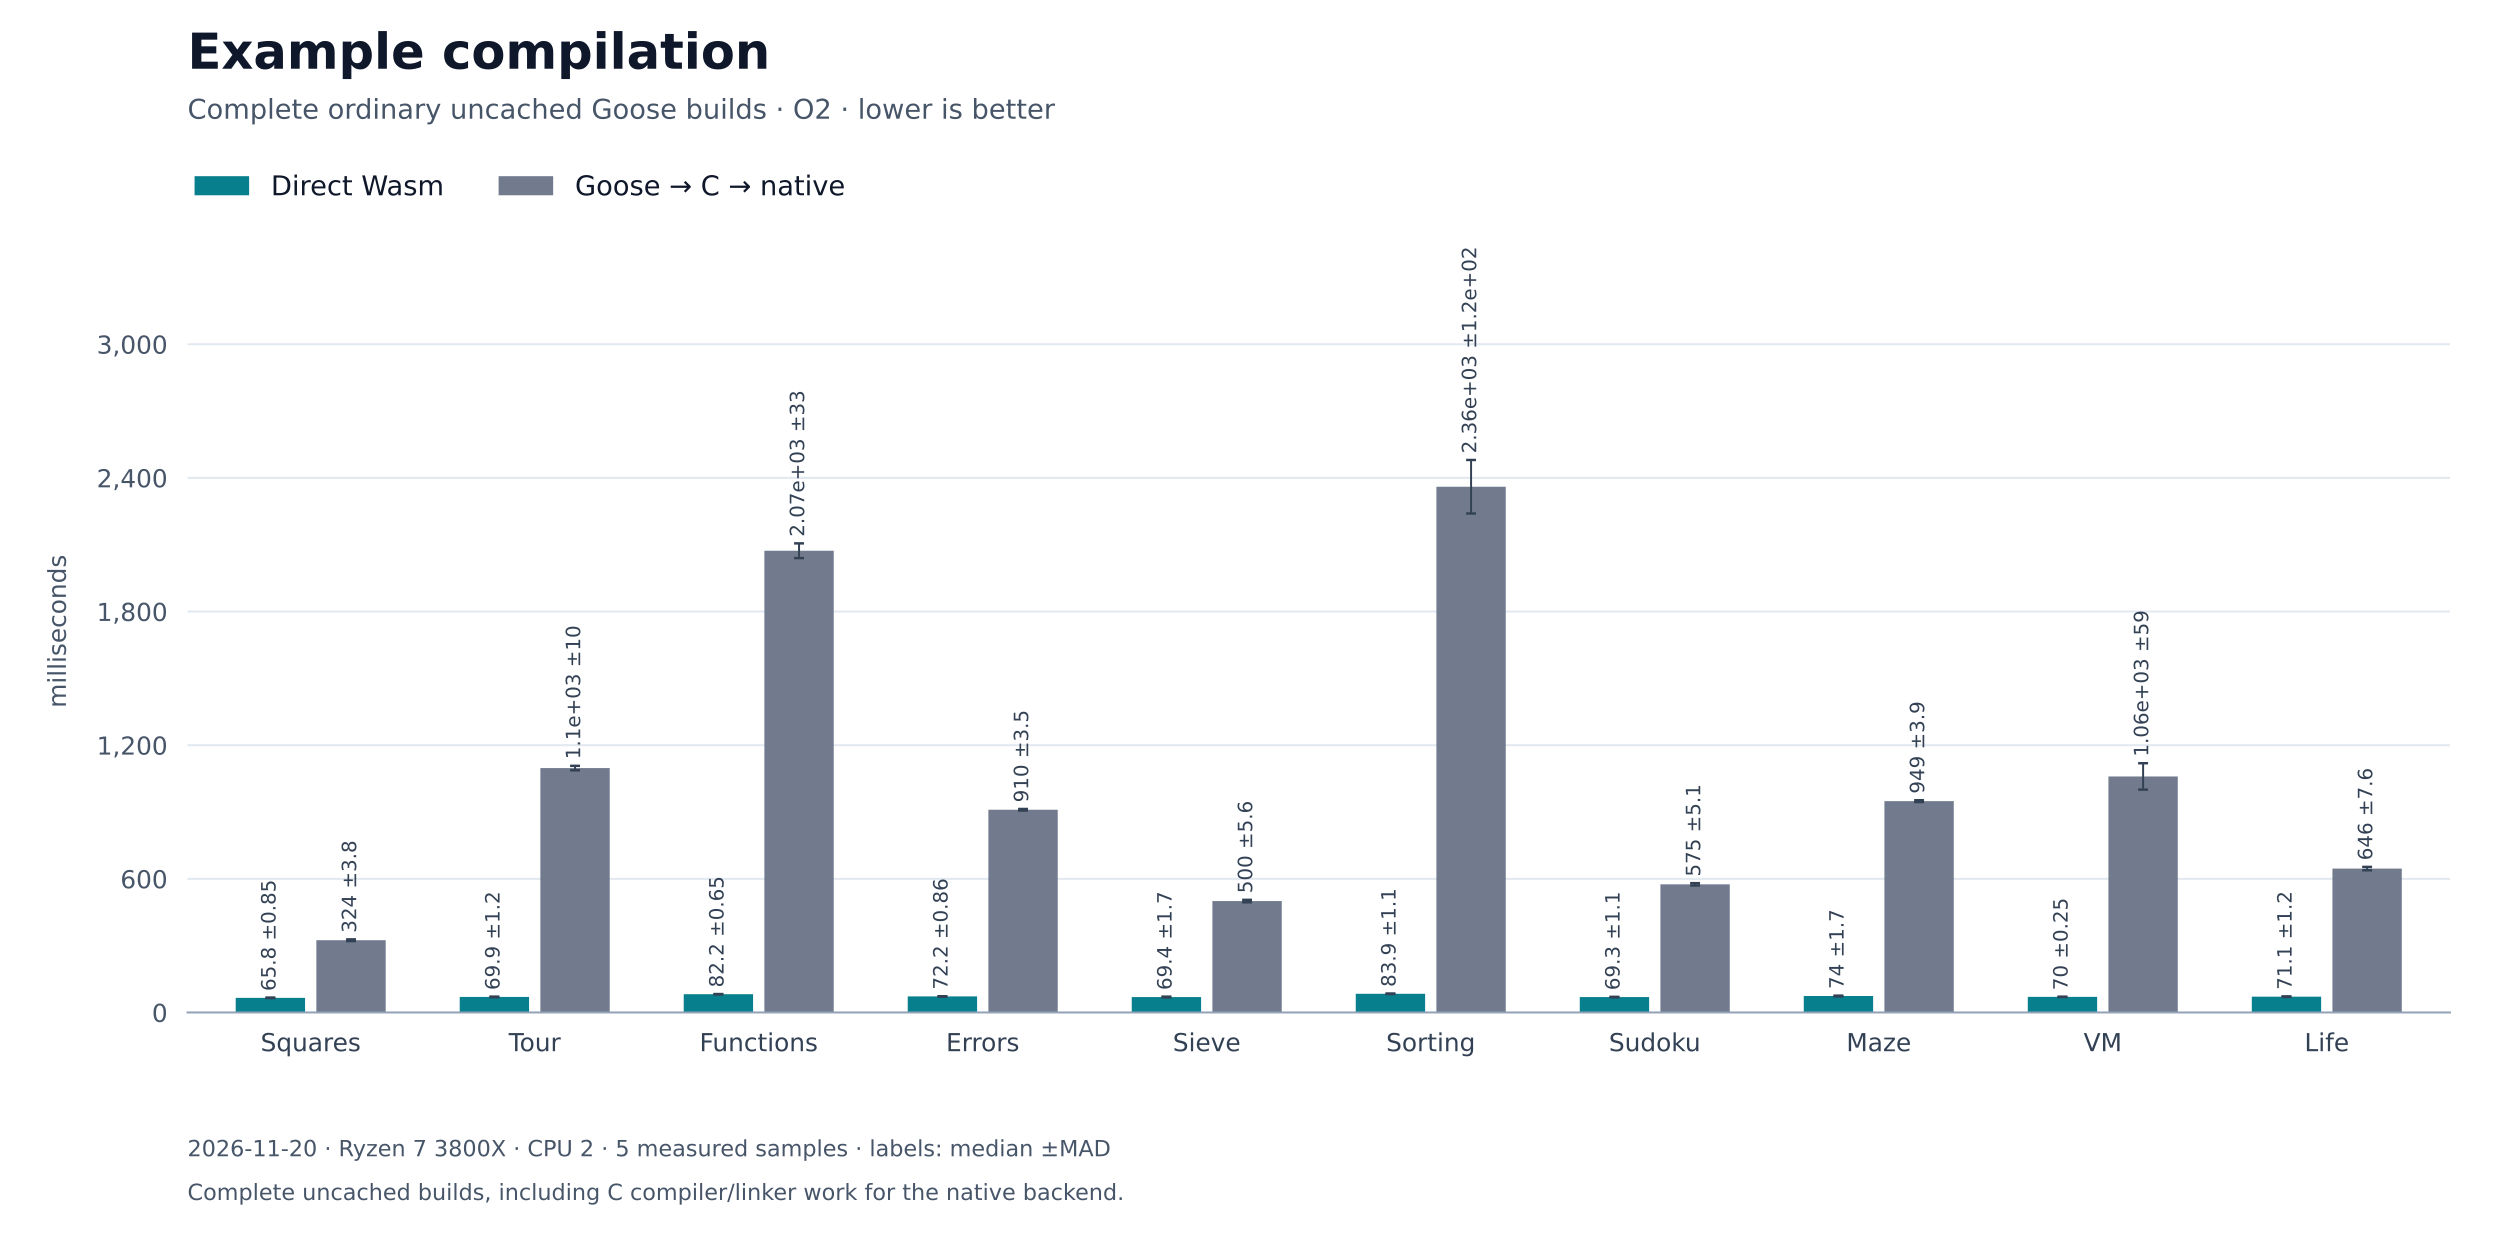
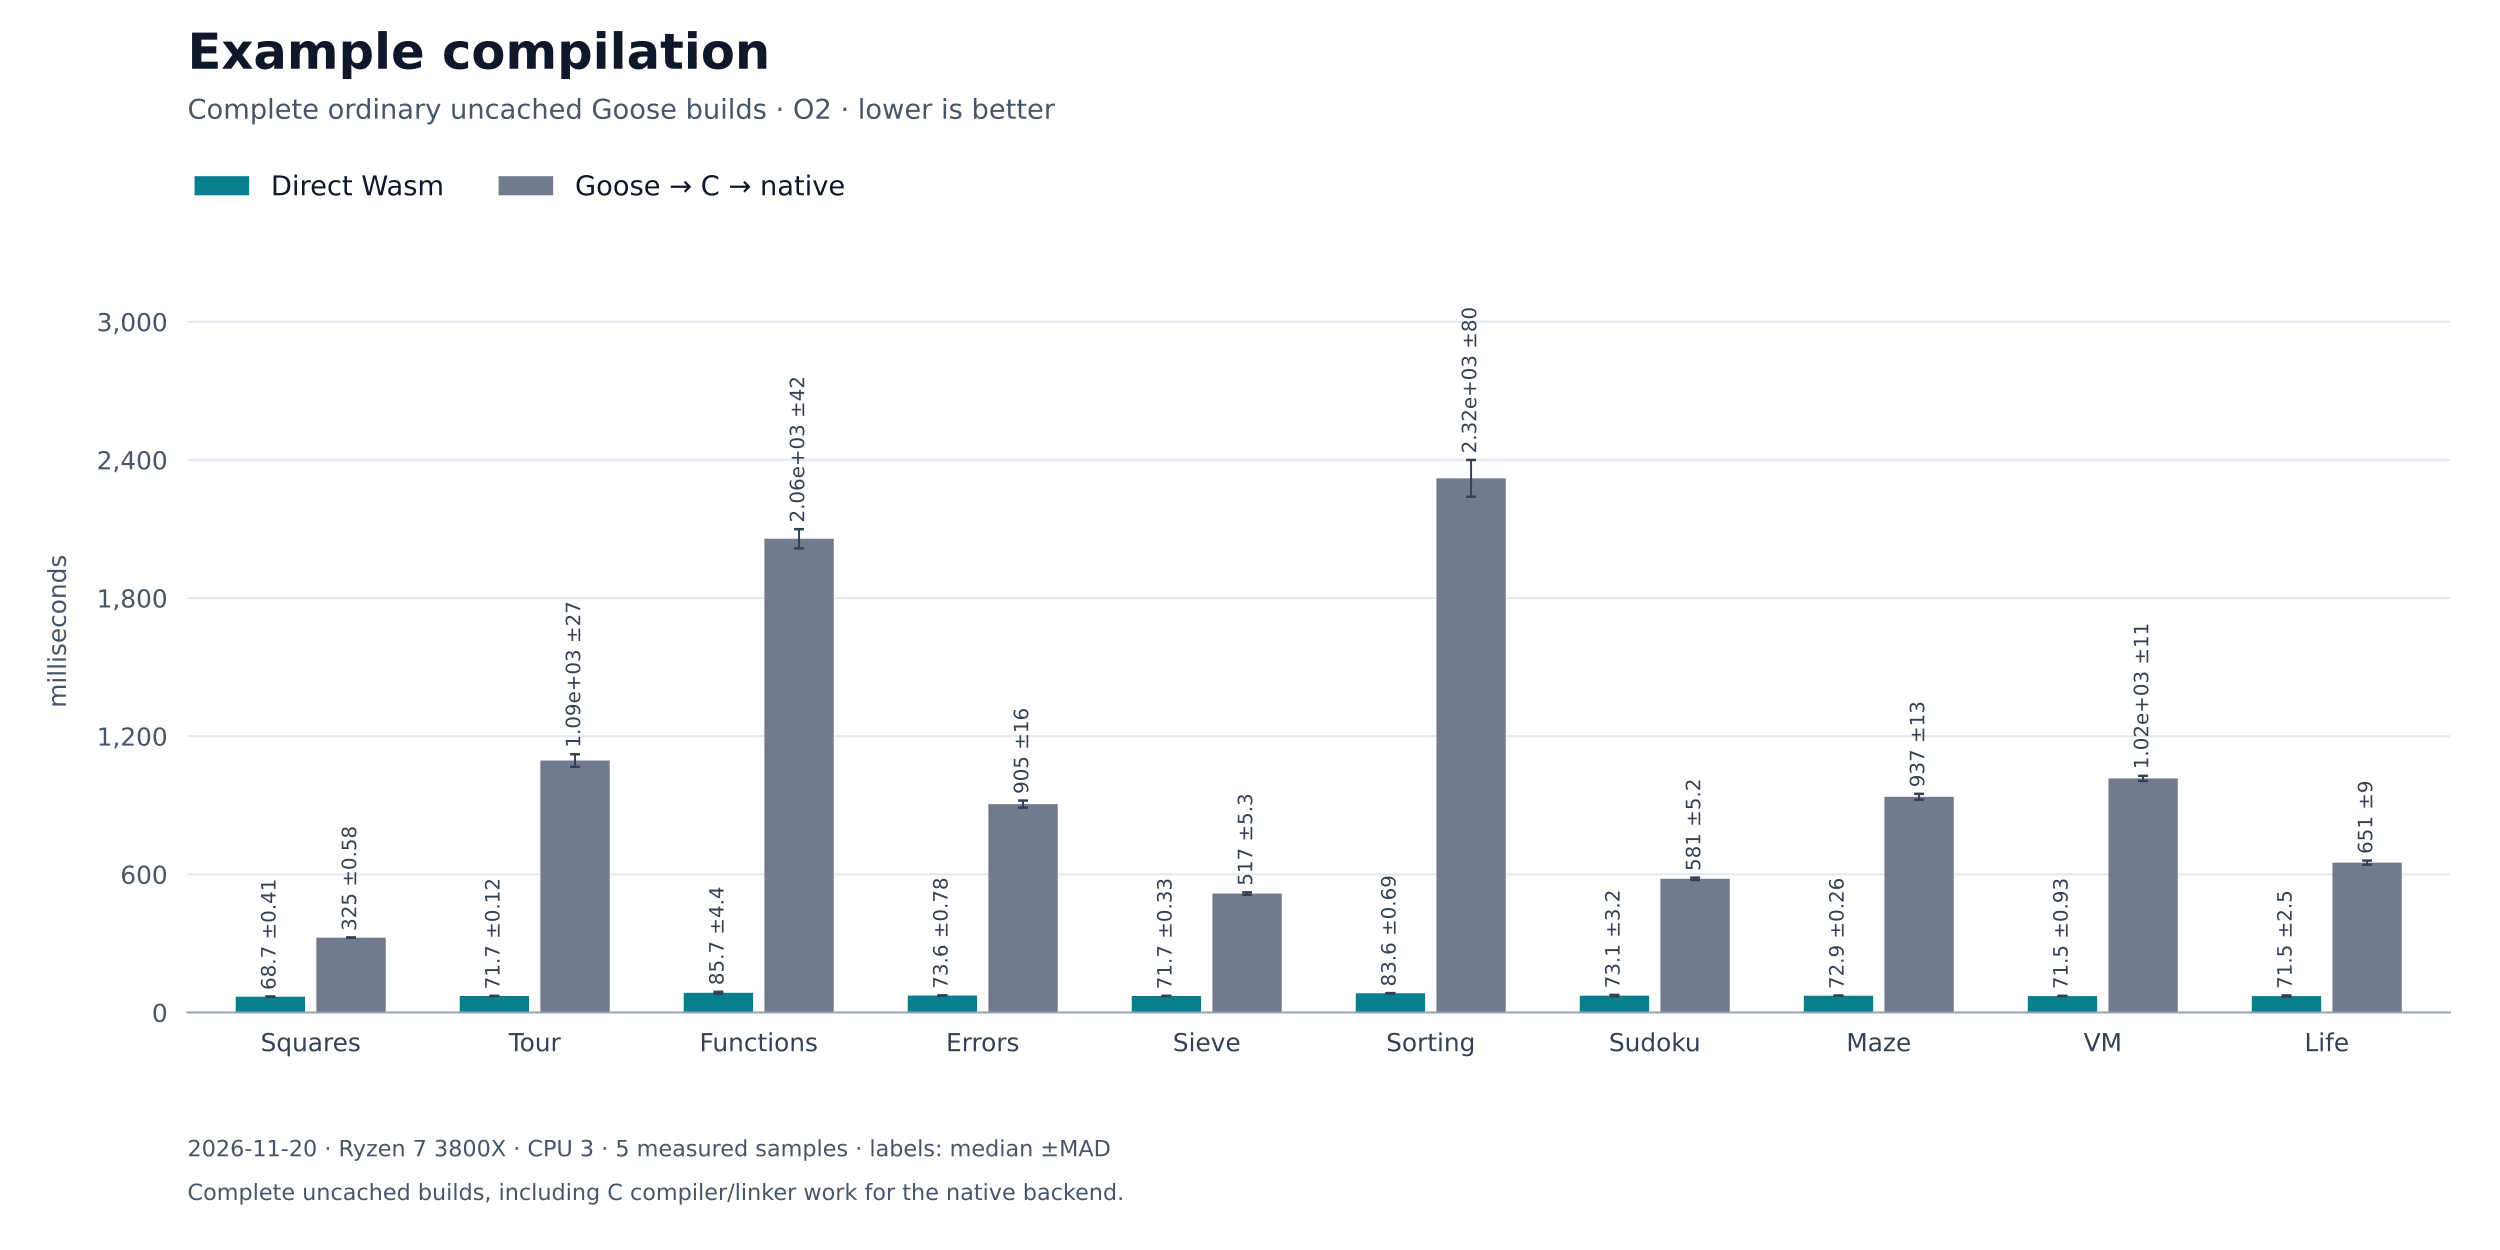
<svg xmlns="http://www.w3.org/2000/svg" xmlns:xlink="http://www.w3.org/1999/xlink" width="1008pt" height="504pt" viewBox="0 0 1008 504" version="1.1">
  <defs>
    <style type="text/css">*{stroke-linejoin: round; stroke-linecap: butt}</style>
  </defs>
  <g id="figure_1">
    <g id="patch_1">
      <path d="M 0 504 L 1008 504 L 1008 0 L 0 0 z " style="fill: #ffffff" />
    </g>
    <g id="axes_1">
      <g id="patch_2">
        <path d="M 75.6 408.24 L 987.84 408.24 L 987.84 100.8 L 75.6 100.8 z " style="fill: #ffffff" />
      </g>
      <g id="matplotlib.axis_1">
        <g id="xtick_1">
          <g id="line2d_1" />
          <g id="text_1">
            <text style="font-size: 10px; font-family: 'DejaVu Sans'; text-anchor: middle; fill: #334155" x="125.276" y="423.838" transform="rotate(-0 125.2764 423.8377)">Squares</text>
          </g>
        </g>
        <g id="xtick_2">
          <g id="line2d_2" />
          <g id="text_2">
            <text style="font-size: 10px; font-family: 'DejaVu Sans'; text-anchor: middle; fill: #334155" x="215.597" y="423.838" transform="rotate(-0 215.5972 423.8377)">Tour</text>
          </g>
        </g>
        <g id="xtick_3">
          <g id="line2d_3" />
          <g id="text_3">
            <text style="font-size: 10px; font-family: 'DejaVu Sans'; text-anchor: middle; fill: #334155" x="305.918" y="423.838" transform="rotate(-0 305.918 423.8384)">Functions</text>
          </g>
        </g>
        <g id="xtick_4">
          <g id="line2d_4" />
          <g id="text_4">
            <text style="font-size: 10px; font-family: 'DejaVu Sans'; text-anchor: middle; fill: #334155" x="396.239" y="423.838" transform="rotate(-0 396.2388 423.8377)">Errors</text>
          </g>
        </g>
        <g id="xtick_5">
          <g id="line2d_5" />
          <g id="text_5">
            <text style="font-size: 10px; font-family: 'DejaVu Sans'; text-anchor: middle; fill: #334155" x="486.56" y="423.838" transform="rotate(-0 486.5596 423.8384)">Sieve</text>
          </g>
        </g>
        <g id="xtick_6">
          <g id="line2d_6" />
          <g id="text_6">
            <text style="font-size: 10px; font-family: 'DejaVu Sans'; text-anchor: middle; fill: #334155" x="576.88" y="423.838" transform="rotate(-0 576.8804 423.8384)">Sorting</text>
          </g>
        </g>
        <g id="xtick_7">
          <g id="line2d_7" />
          <g id="text_7">
            <text style="font-size: 10px; font-family: 'DejaVu Sans'; text-anchor: middle; fill: #334155" x="667.201" y="423.838" transform="rotate(-0 667.2012 423.8384)">Sudoku</text>
          </g>
        </g>
        <g id="xtick_8">
          <g id="line2d_8" />
          <g id="text_8">
            <text style="font-size: 10px; font-family: 'DejaVu Sans'; text-anchor: middle; fill: #334155" x="757.522" y="423.838" transform="rotate(-0 757.522 423.8377)">Maze</text>
          </g>
        </g>
        <g id="xtick_9">
          <g id="line2d_9" />
          <g id="text_9">
            <text style="font-size: 10px; font-family: 'DejaVu Sans'; text-anchor: middle; fill: #334155" x="847.843" y="423.838" transform="rotate(-0 847.8428 423.8377)">VM</text>
          </g>
        </g>
        <g id="xtick_10">
          <g id="line2d_10" />
          <g id="text_10">
            <text style="font-size: 10px; font-family: 'DejaVu Sans'; text-anchor: middle; fill: #334155" x="938.164" y="423.838" transform="rotate(-0 938.1636 423.8384)">Life</text>
          </g>
        </g>
      </g>
      <g id="matplotlib.axis_2">
        <g id="ytick_1">
          <g id="line2d_11">
            <path d="M 75.6 408.24 L 987.84 408.24 " clip-path="url(#p27fe2b42cb)" style="fill: none; stroke: #e2e8f0; stroke-width: 0.8; stroke-linecap: square" />
          </g>
          <g id="line2d_12" />
          <g id="text_11">
            <text style="font-size: 10px; font-family: 'DejaVu Sans'; text-anchor: end; fill: #475569" x="67.6" y="412.039" transform="rotate(-0 67.6 412.0388)">0</text>
          </g>
        </g>
        <g id="ytick_2">
          <g id="line2d_13">
-             <path d="M 75.6 354.351 L 987.84 354.351 " clip-path="url(#p27fe2b42cb)" style="fill: none; stroke: #e2e8f0; stroke-width: 0.8; stroke-linecap: square" />
+             <path d="M 75.6 352.54 L 987.84 352.54 " clip-path="url(#p27fe2b42cb)" style="fill: none; stroke: #e2e8f0; stroke-width: 0.8; stroke-linecap: square" />
          </g>
          <g id="line2d_14" />
          <g id="text_12">
-             <text style="font-size: 10px; font-family: 'DejaVu Sans'; text-anchor: end; fill: #475569" x="67.6" y="358.15" transform="rotate(-0 67.6 358.1498)">600</text>
+             <text style="font-size: 10px; font-family: 'DejaVu Sans'; text-anchor: end; fill: #475569" x="67.6" y="356.339" transform="rotate(-0 67.6 356.339)">600</text>
          </g>
        </g>
        <g id="ytick_3">
          <g id="line2d_15">
-             <path d="M 75.6 300.462 L 987.84 300.462 " clip-path="url(#p27fe2b42cb)" style="fill: none; stroke: #e2e8f0; stroke-width: 0.8; stroke-linecap: square" />
+             <path d="M 75.6 296.84 L 987.84 296.84 " clip-path="url(#p27fe2b42cb)" style="fill: none; stroke: #e2e8f0; stroke-width: 0.8; stroke-linecap: square" />
          </g>
          <g id="line2d_16" />
          <g id="text_13">
-             <text style="font-size: 10px; font-family: 'DejaVu Sans'; text-anchor: end; fill: #475569" x="67.6" y="304.261" transform="rotate(-0 67.6 304.2607)">1,200</text>
+             <text style="font-size: 10px; font-family: 'DejaVu Sans'; text-anchor: end; fill: #475569" x="67.6" y="300.639" transform="rotate(-0 67.6 300.6391)">1,200</text>
          </g>
        </g>
        <g id="ytick_4">
          <g id="line2d_17">
-             <path d="M 75.6 246.573 L 987.84 246.573 " clip-path="url(#p27fe2b42cb)" style="fill: none; stroke: #e2e8f0; stroke-width: 0.8; stroke-linecap: square" />
+             <path d="M 75.6 241.14 L 987.84 241.14 " clip-path="url(#p27fe2b42cb)" style="fill: none; stroke: #e2e8f0; stroke-width: 0.8; stroke-linecap: square" />
          </g>
          <g id="line2d_18" />
          <g id="text_14">
-             <text style="font-size: 10px; font-family: 'DejaVu Sans'; text-anchor: end; fill: #475569" x="67.6" y="250.372" transform="rotate(-0 67.6 250.3716)">1,800</text>
+             <text style="font-size: 10px; font-family: 'DejaVu Sans'; text-anchor: end; fill: #475569" x="67.6" y="244.939" transform="rotate(-0 67.6 244.9392)">1,800</text>
          </g>
        </g>
        <g id="ytick_5">
          <g id="line2d_19">
-             <path d="M 75.6 192.684 L 987.84 192.684 " clip-path="url(#p27fe2b42cb)" style="fill: none; stroke: #e2e8f0; stroke-width: 0.8; stroke-linecap: square" />
+             <path d="M 75.6 185.441 L 987.84 185.441 " clip-path="url(#p27fe2b42cb)" style="fill: none; stroke: #e2e8f0; stroke-width: 0.8; stroke-linecap: square" />
          </g>
          <g id="line2d_20" />
          <g id="text_15">
-             <text style="font-size: 10px; font-family: 'DejaVu Sans'; text-anchor: end; fill: #475569" x="67.6" y="196.483" transform="rotate(-0 67.6 196.4826)">2,400</text>
+             <text style="font-size: 10px; font-family: 'DejaVu Sans'; text-anchor: end; fill: #475569" x="67.6" y="189.239" transform="rotate(-0 67.6 189.2393)">2,400</text>
          </g>
        </g>
        <g id="ytick_6">
          <g id="line2d_21">
-             <path d="M 75.6 138.795 L 987.84 138.795 " clip-path="url(#p27fe2b42cb)" style="fill: none; stroke: #e2e8f0; stroke-width: 0.8; stroke-linecap: square" />
+             <path d="M 75.6 129.741 L 987.84 129.741 " clip-path="url(#p27fe2b42cb)" style="fill: none; stroke: #e2e8f0; stroke-width: 0.8; stroke-linecap: square" />
          </g>
          <g id="line2d_22" />
          <g id="text_16">
-             <text style="font-size: 10px; font-family: 'DejaVu Sans'; text-anchor: end; fill: #475569" x="67.6" y="142.594" transform="rotate(-0 67.6 142.5935)">3,000</text>
+             <text style="font-size: 10px; font-family: 'DejaVu Sans'; text-anchor: end; fill: #475569" x="67.6" y="133.539" transform="rotate(-0 67.6 133.5395)">3,000</text>
          </g>
        </g>
        <g id="text_17">
          <text style="font-size: 10px; font-family: 'DejaVu Sans'; text-anchor: middle; fill: #475569" x="26.57" y="254.52" transform="rotate(-90 26.56953 254.52)">milliseconds</text>
        </g>
      </g>
      <g id="patch_3">
-         <path d="M 95.037 408.24 L 123 408.24 L 123 402.329 L 95.037 402.329 z " clip-path="url(#p27fe2b42cb)" style="fill: #087f8c" />
+         <path d="M 95.037 408.24 L 123 408.24 L 123 401.86 L 95.037 401.86 z " clip-path="url(#p27fe2b42cb)" style="fill: #087f8c" />
      </g>
      <g id="patch_4">
-         <path d="M 185.358 408.24 L 213.321 408.24 L 213.321 401.961 L 185.358 401.961 z " clip-path="url(#p27fe2b42cb)" style="fill: #087f8c" />
+         <path d="M 185.358 408.24 L 213.321 408.24 L 213.321 401.582 L 185.358 401.582 z " clip-path="url(#p27fe2b42cb)" style="fill: #087f8c" />
      </g>
      <g id="patch_5">
-         <path d="M 275.679 408.24 L 303.642 408.24 L 303.642 400.853 L 275.679 400.853 z " clip-path="url(#p27fe2b42cb)" style="fill: #087f8c" />
+         <path d="M 275.679 408.24 L 303.642 408.24 L 303.642 400.285 L 275.679 400.285 z " clip-path="url(#p27fe2b42cb)" style="fill: #087f8c" />
      </g>
      <g id="patch_6">
-         <path d="M 365.999 408.24 L 393.963 408.24 L 393.963 401.752 L 365.999 401.752 z " clip-path="url(#p27fe2b42cb)" style="fill: #087f8c" />
+         <path d="M 365.999 408.24 L 393.963 408.24 L 393.963 401.406 L 365.999 401.406 z " clip-path="url(#p27fe2b42cb)" style="fill: #087f8c" />
      </g>
      <g id="patch_7">
-         <path d="M 456.32 408.24 L 484.284 408.24 L 484.284 402.005 L 456.32 402.005 z " clip-path="url(#p27fe2b42cb)" style="fill: #087f8c" />
+         <path d="M 456.32 408.24 L 484.284 408.24 L 484.284 401.581 L 456.32 401.581 z " clip-path="url(#p27fe2b42cb)" style="fill: #087f8c" />
      </g>
      <g id="patch_8">
-         <path d="M 546.641 408.24 L 574.604 408.24 L 574.604 400.702 L 546.641 400.702 z " clip-path="url(#p27fe2b42cb)" style="fill: #087f8c" />
+         <path d="M 546.641 408.24 L 574.604 408.24 L 574.604 400.482 L 546.641 400.482 z " clip-path="url(#p27fe2b42cb)" style="fill: #087f8c" />
      </g>
      <g id="patch_9">
-         <path d="M 636.962 408.24 L 664.925 408.24 L 664.925 402.014 L 636.962 402.014 z " clip-path="url(#p27fe2b42cb)" style="fill: #087f8c" />
+         <path d="M 636.962 408.24 L 664.925 408.24 L 664.925 401.456 L 636.962 401.456 z " clip-path="url(#p27fe2b42cb)" style="fill: #087f8c" />
      </g>
      <g id="patch_10">
-         <path d="M 727.283 408.24 L 755.246 408.24 L 755.246 401.596 L 727.283 401.596 z " clip-path="url(#p27fe2b42cb)" style="fill: #087f8c" />
+         <path d="M 727.283 408.24 L 755.246 408.24 L 755.246 401.472 L 727.283 401.472 z " clip-path="url(#p27fe2b42cb)" style="fill: #087f8c" />
      </g>
      <g id="patch_11">
-         <path d="M 817.603 408.24 L 845.567 408.24 L 845.567 401.95 L 817.603 401.95 z " clip-path="url(#p27fe2b42cb)" style="fill: #087f8c" />
+         <path d="M 817.603 408.24 L 845.567 408.24 L 845.567 401.602 L 817.603 401.602 z " clip-path="url(#p27fe2b42cb)" style="fill: #087f8c" />
      </g>
      <g id="patch_12">
-         <path d="M 907.924 408.24 L 935.887 408.24 L 935.887 401.856 L 907.924 401.856 z " clip-path="url(#p27fe2b42cb)" style="fill: #087f8c" />
+         <path d="M 907.924 408.24 L 935.887 408.24 L 935.887 401.606 L 907.924 401.606 z " clip-path="url(#p27fe2b42cb)" style="fill: #087f8c" />
      </g>
      <g id="patch_13">
-         <path d="M 127.553 408.24 L 155.516 408.24 L 155.516 379.099 L 127.553 379.099 z " clip-path="url(#p27fe2b42cb)" style="fill: #727b8e" />
+         <path d="M 127.553 408.24 L 155.516 408.24 L 155.516 378.062 L 127.553 378.062 z " clip-path="url(#p27fe2b42cb)" style="fill: #727b8e" />
      </g>
      <g id="patch_14">
-         <path d="M 217.873 408.24 L 245.837 408.24 L 245.837 309.683 L 217.873 309.683 z " clip-path="url(#p27fe2b42cb)" style="fill: #727b8e" />
+         <path d="M 217.873 408.24 L 245.837 408.24 L 245.837 306.654 L 217.873 306.654 z " clip-path="url(#p27fe2b42cb)" style="fill: #727b8e" />
      </g>
      <g id="patch_15">
-         <path d="M 308.194 408.24 L 336.157 408.24 L 336.157 222.057 L 308.194 222.057 z " clip-path="url(#p27fe2b42cb)" style="fill: #727b8e" />
+         <path d="M 308.194 408.24 L 336.157 408.24 L 336.157 217.226 L 308.194 217.226 z " clip-path="url(#p27fe2b42cb)" style="fill: #727b8e" />
      </g>
      <g id="patch_16">
-         <path d="M 398.515 408.24 L 426.478 408.24 L 426.478 326.494 L 398.515 326.494 z " clip-path="url(#p27fe2b42cb)" style="fill: #727b8e" />
+         <path d="M 398.515 408.24 L 426.478 408.24 L 426.478 324.231 L 398.515 324.231 z " clip-path="url(#p27fe2b42cb)" style="fill: #727b8e" />
      </g>
      <g id="patch_17">
-         <path d="M 488.836 408.24 L 516.799 408.24 L 516.799 363.307 L 488.836 363.307 z " clip-path="url(#p27fe2b42cb)" style="fill: #727b8e" />
+         <path d="M 488.836 408.24 L 516.799 408.24 L 516.799 360.286 L 488.836 360.286 z " clip-path="url(#p27fe2b42cb)" style="fill: #727b8e" />
      </g>
      <g id="patch_18">
-         <path d="M 579.156 408.24 L 607.12 408.24 L 607.12 196.251 L 579.156 196.251 z " clip-path="url(#p27fe2b42cb)" style="fill: #727b8e" />
+         <path d="M 579.156 408.24 L 607.12 408.24 L 607.12 192.865 L 579.156 192.865 z " clip-path="url(#p27fe2b42cb)" style="fill: #727b8e" />
      </g>
      <g id="patch_19">
-         <path d="M 669.477 408.24 L 697.441 408.24 L 697.441 356.565 L 669.477 356.565 z " clip-path="url(#p27fe2b42cb)" style="fill: #727b8e" />
+         <path d="M 669.477 408.24 L 697.441 408.24 L 697.441 354.334 L 669.477 354.334 z " clip-path="url(#p27fe2b42cb)" style="fill: #727b8e" />
      </g>
      <g id="patch_20">
-         <path d="M 759.798 408.24 L 787.761 408.24 L 787.761 323.016 L 759.798 323.016 z " clip-path="url(#p27fe2b42cb)" style="fill: #727b8e" />
+         <path d="M 759.798 408.24 L 787.761 408.24 L 787.761 321.262 L 759.798 321.262 z " clip-path="url(#p27fe2b42cb)" style="fill: #727b8e" />
      </g>
      <g id="patch_21">
-         <path d="M 850.119 408.24 L 878.082 408.24 L 878.082 313.06 L 850.119 313.06 z " clip-path="url(#p27fe2b42cb)" style="fill: #727b8e" />
+         <path d="M 850.119 408.24 L 878.082 408.24 L 878.082 313.853 L 850.119 313.853 z " clip-path="url(#p27fe2b42cb)" style="fill: #727b8e" />
      </g>
      <g id="patch_22">
-         <path d="M 940.44 408.24 L 968.403 408.24 L 968.403 350.216 L 940.44 350.216 z " clip-path="url(#p27fe2b42cb)" style="fill: #727b8e" />
+         <path d="M 940.44 408.24 L 968.403 408.24 L 968.403 347.82 L 940.44 347.82 z " clip-path="url(#p27fe2b42cb)" style="fill: #727b8e" />
      </g>
      <g id="LineCollection_1">
-         <path d="M 109.019 402.405 L 109.019 402.253 " clip-path="url(#p27fe2b42cb)" style="fill: none; stroke: #334155; stroke-width: 0.8" />
-         <path d="M 199.339 402.07 L 199.339 401.853 " clip-path="url(#p27fe2b42cb)" style="fill: none; stroke: #334155; stroke-width: 0.8" />
-         <path d="M 289.66 400.911 L 289.66 400.795 " clip-path="url(#p27fe2b42cb)" style="fill: none; stroke: #334155; stroke-width: 0.8" />
-         <path d="M 379.981 401.828 L 379.981 401.675 " clip-path="url(#p27fe2b42cb)" style="fill: none; stroke: #334155; stroke-width: 0.8" />
-         <path d="M 470.302 402.158 L 470.302 401.853 " clip-path="url(#p27fe2b42cb)" style="fill: none; stroke: #334155; stroke-width: 0.8" />
-         <path d="M 560.623 400.799 L 560.623 400.605 " clip-path="url(#p27fe2b42cb)" style="fill: none; stroke: #334155; stroke-width: 0.8" />
-         <path d="M 650.943 402.109 L 650.943 401.919 " clip-path="url(#p27fe2b42cb)" style="fill: none; stroke: #334155; stroke-width: 0.8" />
-         <path d="M 741.264 401.752 L 741.264 401.439 " clip-path="url(#p27fe2b42cb)" style="fill: none; stroke: #334155; stroke-width: 0.8" />
-         <path d="M 831.585 401.973 L 831.585 401.928 " clip-path="url(#p27fe2b42cb)" style="fill: none; stroke: #334155; stroke-width: 0.8" />
-         <path d="M 921.906 401.967 L 921.906 401.746 " clip-path="url(#p27fe2b42cb)" style="fill: none; stroke: #334155; stroke-width: 0.8" />
+         <path d="M 109.019 401.898 L 109.019 401.822 " clip-path="url(#p27fe2b42cb)" style="fill: none; stroke: #334155; stroke-width: 0.8" />
+         <path d="M 199.339 401.593 L 199.339 401.571 " clip-path="url(#p27fe2b42cb)" style="fill: none; stroke: #334155; stroke-width: 0.8" />
+         <path d="M 289.66 400.692 L 289.66 399.878 " clip-path="url(#p27fe2b42cb)" style="fill: none; stroke: #334155; stroke-width: 0.8" />
+         <path d="M 379.981 401.478 L 379.981 401.334 " clip-path="url(#p27fe2b42cb)" style="fill: none; stroke: #334155; stroke-width: 0.8" />
+         <path d="M 470.302 401.611 L 470.302 401.55 " clip-path="url(#p27fe2b42cb)" style="fill: none; stroke: #334155; stroke-width: 0.8" />
+         <path d="M 560.623 400.546 L 560.623 400.418 " clip-path="url(#p27fe2b42cb)" style="fill: none; stroke: #334155; stroke-width: 0.8" />
+         <path d="M 650.943 401.754 L 650.943 401.158 " clip-path="url(#p27fe2b42cb)" style="fill: none; stroke: #334155; stroke-width: 0.8" />
+         <path d="M 741.264 401.496 L 741.264 401.448 " clip-path="url(#p27fe2b42cb)" style="fill: none; stroke: #334155; stroke-width: 0.8" />
+         <path d="M 831.585 401.689 L 831.585 401.516 " clip-path="url(#p27fe2b42cb)" style="fill: none; stroke: #334155; stroke-width: 0.8" />
+         <path d="M 921.906 401.84 L 921.906 401.372 " clip-path="url(#p27fe2b42cb)" style="fill: none; stroke: #334155; stroke-width: 0.8" />
      </g>
      <g id="line2d_23">
        <defs>
          <path id="m630ef24590" d="M 2 0 L -2 -0 " style="stroke: #334155" />
        </defs>
        <g clip-path="url(#p27fe2b42cb)">
-           <use xlink:href="#m630ef24590" x="109.019" y="402.405" style="fill: #1f77b4; stroke: #334155" />
-           <use xlink:href="#m630ef24590" x="199.339" y="402.07" style="fill: #1f77b4; stroke: #334155" />
-           <use xlink:href="#m630ef24590" x="289.66" y="400.911" style="fill: #1f77b4; stroke: #334155" />
-           <use xlink:href="#m630ef24590" x="379.981" y="401.828" style="fill: #1f77b4; stroke: #334155" />
-           <use xlink:href="#m630ef24590" x="470.302" y="402.158" style="fill: #1f77b4; stroke: #334155" />
-           <use xlink:href="#m630ef24590" x="560.623" y="400.799" style="fill: #1f77b4; stroke: #334155" />
-           <use xlink:href="#m630ef24590" x="650.943" y="402.109" style="fill: #1f77b4; stroke: #334155" />
-           <use xlink:href="#m630ef24590" x="741.264" y="401.752" style="fill: #1f77b4; stroke: #334155" />
-           <use xlink:href="#m630ef24590" x="831.585" y="401.973" style="fill: #1f77b4; stroke: #334155" />
-           <use xlink:href="#m630ef24590" x="921.906" y="401.967" style="fill: #1f77b4; stroke: #334155" />
+           <use xlink:href="#m630ef24590" x="109.019" y="401.898" style="fill: #1f77b4; stroke: #334155" />
+           <use xlink:href="#m630ef24590" x="199.339" y="401.593" style="fill: #1f77b4; stroke: #334155" />
+           <use xlink:href="#m630ef24590" x="289.66" y="400.692" style="fill: #1f77b4; stroke: #334155" />
+           <use xlink:href="#m630ef24590" x="379.981" y="401.478" style="fill: #1f77b4; stroke: #334155" />
+           <use xlink:href="#m630ef24590" x="470.302" y="401.611" style="fill: #1f77b4; stroke: #334155" />
+           <use xlink:href="#m630ef24590" x="560.623" y="400.546" style="fill: #1f77b4; stroke: #334155" />
+           <use xlink:href="#m630ef24590" x="650.943" y="401.754" style="fill: #1f77b4; stroke: #334155" />
+           <use xlink:href="#m630ef24590" x="741.264" y="401.496" style="fill: #1f77b4; stroke: #334155" />
+           <use xlink:href="#m630ef24590" x="831.585" y="401.689" style="fill: #1f77b4; stroke: #334155" />
+           <use xlink:href="#m630ef24590" x="921.906" y="401.84" style="fill: #1f77b4; stroke: #334155" />
        </g>
      </g>
      <g id="line2d_24">
        <g clip-path="url(#p27fe2b42cb)">
-           <use xlink:href="#m630ef24590" x="109.019" y="402.253" style="fill: #1f77b4; stroke: #334155" />
-           <use xlink:href="#m630ef24590" x="199.339" y="401.853" style="fill: #1f77b4; stroke: #334155" />
-           <use xlink:href="#m630ef24590" x="289.66" y="400.795" style="fill: #1f77b4; stroke: #334155" />
-           <use xlink:href="#m630ef24590" x="379.981" y="401.675" style="fill: #1f77b4; stroke: #334155" />
-           <use xlink:href="#m630ef24590" x="470.302" y="401.853" style="fill: #1f77b4; stroke: #334155" />
-           <use xlink:href="#m630ef24590" x="560.623" y="400.605" style="fill: #1f77b4; stroke: #334155" />
-           <use xlink:href="#m630ef24590" x="650.943" y="401.919" style="fill: #1f77b4; stroke: #334155" />
-           <use xlink:href="#m630ef24590" x="741.264" y="401.439" style="fill: #1f77b4; stroke: #334155" />
-           <use xlink:href="#m630ef24590" x="831.585" y="401.928" style="fill: #1f77b4; stroke: #334155" />
-           <use xlink:href="#m630ef24590" x="921.906" y="401.746" style="fill: #1f77b4; stroke: #334155" />
+           <use xlink:href="#m630ef24590" x="109.019" y="401.822" style="fill: #1f77b4; stroke: #334155" />
+           <use xlink:href="#m630ef24590" x="199.339" y="401.571" style="fill: #1f77b4; stroke: #334155" />
+           <use xlink:href="#m630ef24590" x="289.66" y="399.878" style="fill: #1f77b4; stroke: #334155" />
+           <use xlink:href="#m630ef24590" x="379.981" y="401.334" style="fill: #1f77b4; stroke: #334155" />
+           <use xlink:href="#m630ef24590" x="470.302" y="401.55" style="fill: #1f77b4; stroke: #334155" />
+           <use xlink:href="#m630ef24590" x="560.623" y="400.418" style="fill: #1f77b4; stroke: #334155" />
+           <use xlink:href="#m630ef24590" x="650.943" y="401.158" style="fill: #1f77b4; stroke: #334155" />
+           <use xlink:href="#m630ef24590" x="741.264" y="401.448" style="fill: #1f77b4; stroke: #334155" />
+           <use xlink:href="#m630ef24590" x="831.585" y="401.516" style="fill: #1f77b4; stroke: #334155" />
+           <use xlink:href="#m630ef24590" x="921.906" y="401.372" style="fill: #1f77b4; stroke: #334155" />
        </g>
      </g>
      <g id="LineCollection_2">
-         <path d="M 141.534 379.441 L 141.534 378.756 " clip-path="url(#p27fe2b42cb)" style="fill: none; stroke: #334155; stroke-width: 0.8" />
-         <path d="M 231.855 310.588 L 231.855 308.778 " clip-path="url(#p27fe2b42cb)" style="fill: none; stroke: #334155; stroke-width: 0.8" />
-         <path d="M 322.176 225.034 L 322.176 219.08 " clip-path="url(#p27fe2b42cb)" style="fill: none; stroke: #334155; stroke-width: 0.8" />
-         <path d="M 412.497 326.812 L 412.497 326.176 " clip-path="url(#p27fe2b42cb)" style="fill: none; stroke: #334155; stroke-width: 0.8" />
-         <path d="M 502.817 363.807 L 502.817 362.806 " clip-path="url(#p27fe2b42cb)" style="fill: none; stroke: #334155; stroke-width: 0.8" />
-         <path d="M 593.138 207.045 L 593.138 185.457 " clip-path="url(#p27fe2b42cb)" style="fill: none; stroke: #334155; stroke-width: 0.8" />
-         <path d="M 683.459 357.026 L 683.459 356.103 " clip-path="url(#p27fe2b42cb)" style="fill: none; stroke: #334155; stroke-width: 0.8" />
-         <path d="M 773.78 323.367 L 773.78 322.665 " clip-path="url(#p27fe2b42cb)" style="fill: none; stroke: #334155; stroke-width: 0.8" />
-         <path d="M 864.101 318.378 L 864.101 307.742 " clip-path="url(#p27fe2b42cb)" style="fill: none; stroke: #334155; stroke-width: 0.8" />
-         <path d="M 954.421 350.896 L 954.421 349.536 " clip-path="url(#p27fe2b42cb)" style="fill: none; stroke: #334155; stroke-width: 0.8" />
+         <path d="M 141.534 378.115 L 141.534 378.008 " clip-path="url(#p27fe2b42cb)" style="fill: none; stroke: #334155; stroke-width: 0.8" />
+         <path d="M 231.855 309.191 L 231.855 304.116 " clip-path="url(#p27fe2b42cb)" style="fill: none; stroke: #334155; stroke-width: 0.8" />
+         <path d="M 322.176 221.104 L 322.176 213.349 " clip-path="url(#p27fe2b42cb)" style="fill: none; stroke: #334155; stroke-width: 0.8" />
+         <path d="M 412.497 325.676 L 412.497 322.785 " clip-path="url(#p27fe2b42cb)" style="fill: none; stroke: #334155; stroke-width: 0.8" />
+         <path d="M 502.817 360.781 L 502.817 359.792 " clip-path="url(#p27fe2b42cb)" style="fill: none; stroke: #334155; stroke-width: 0.8" />
+         <path d="M 593.138 200.273 L 593.138 185.457 " clip-path="url(#p27fe2b42cb)" style="fill: none; stroke: #334155; stroke-width: 0.8" />
+         <path d="M 683.459 354.817 L 683.459 353.852 " clip-path="url(#p27fe2b42cb)" style="fill: none; stroke: #334155; stroke-width: 0.8" />
+         <path d="M 773.78 322.45 L 773.78 320.074 " clip-path="url(#p27fe2b42cb)" style="fill: none; stroke: #334155; stroke-width: 0.8" />
+         <path d="M 864.101 314.895 L 864.101 312.811 " clip-path="url(#p27fe2b42cb)" style="fill: none; stroke: #334155; stroke-width: 0.8" />
+         <path d="M 954.421 348.652 L 954.421 346.988 " clip-path="url(#p27fe2b42cb)" style="fill: none; stroke: #334155; stroke-width: 0.8" />
      </g>
      <g id="line2d_25">
        <g clip-path="url(#p27fe2b42cb)">
-           <use xlink:href="#m630ef24590" x="141.534" y="379.441" style="fill: #1f77b4; stroke: #334155" />
-           <use xlink:href="#m630ef24590" x="231.855" y="310.588" style="fill: #1f77b4; stroke: #334155" />
-           <use xlink:href="#m630ef24590" x="322.176" y="225.034" style="fill: #1f77b4; stroke: #334155" />
-           <use xlink:href="#m630ef24590" x="412.497" y="326.812" style="fill: #1f77b4; stroke: #334155" />
-           <use xlink:href="#m630ef24590" x="502.817" y="363.807" style="fill: #1f77b4; stroke: #334155" />
-           <use xlink:href="#m630ef24590" x="593.138" y="207.045" style="fill: #1f77b4; stroke: #334155" />
-           <use xlink:href="#m630ef24590" x="683.459" y="357.026" style="fill: #1f77b4; stroke: #334155" />
-           <use xlink:href="#m630ef24590" x="773.78" y="323.367" style="fill: #1f77b4; stroke: #334155" />
-           <use xlink:href="#m630ef24590" x="864.101" y="318.378" style="fill: #1f77b4; stroke: #334155" />
-           <use xlink:href="#m630ef24590" x="954.421" y="350.896" style="fill: #1f77b4; stroke: #334155" />
+           <use xlink:href="#m630ef24590" x="141.534" y="378.115" style="fill: #1f77b4; stroke: #334155" />
+           <use xlink:href="#m630ef24590" x="231.855" y="309.191" style="fill: #1f77b4; stroke: #334155" />
+           <use xlink:href="#m630ef24590" x="322.176" y="221.104" style="fill: #1f77b4; stroke: #334155" />
+           <use xlink:href="#m630ef24590" x="412.497" y="325.676" style="fill: #1f77b4; stroke: #334155" />
+           <use xlink:href="#m630ef24590" x="502.817" y="360.781" style="fill: #1f77b4; stroke: #334155" />
+           <use xlink:href="#m630ef24590" x="593.138" y="200.273" style="fill: #1f77b4; stroke: #334155" />
+           <use xlink:href="#m630ef24590" x="683.459" y="354.817" style="fill: #1f77b4; stroke: #334155" />
+           <use xlink:href="#m630ef24590" x="773.78" y="322.45" style="fill: #1f77b4; stroke: #334155" />
+           <use xlink:href="#m630ef24590" x="864.101" y="314.895" style="fill: #1f77b4; stroke: #334155" />
+           <use xlink:href="#m630ef24590" x="954.421" y="348.652" style="fill: #1f77b4; stroke: #334155" />
        </g>
      </g>
      <g id="line2d_26">
        <g clip-path="url(#p27fe2b42cb)">
-           <use xlink:href="#m630ef24590" x="141.534" y="378.756" style="fill: #1f77b4; stroke: #334155" />
-           <use xlink:href="#m630ef24590" x="231.855" y="308.778" style="fill: #1f77b4; stroke: #334155" />
-           <use xlink:href="#m630ef24590" x="322.176" y="219.08" style="fill: #1f77b4; stroke: #334155" />
-           <use xlink:href="#m630ef24590" x="412.497" y="326.176" style="fill: #1f77b4; stroke: #334155" />
-           <use xlink:href="#m630ef24590" x="502.817" y="362.806" style="fill: #1f77b4; stroke: #334155" />
+           <use xlink:href="#m630ef24590" x="141.534" y="378.008" style="fill: #1f77b4; stroke: #334155" />
+           <use xlink:href="#m630ef24590" x="231.855" y="304.116" style="fill: #1f77b4; stroke: #334155" />
+           <use xlink:href="#m630ef24590" x="322.176" y="213.349" style="fill: #1f77b4; stroke: #334155" />
+           <use xlink:href="#m630ef24590" x="412.497" y="322.785" style="fill: #1f77b4; stroke: #334155" />
+           <use xlink:href="#m630ef24590" x="502.817" y="359.792" style="fill: #1f77b4; stroke: #334155" />
          <use xlink:href="#m630ef24590" x="593.138" y="185.457" style="fill: #1f77b4; stroke: #334155" />
-           <use xlink:href="#m630ef24590" x="683.459" y="356.103" style="fill: #1f77b4; stroke: #334155" />
-           <use xlink:href="#m630ef24590" x="773.78" y="322.665" style="fill: #1f77b4; stroke: #334155" />
-           <use xlink:href="#m630ef24590" x="864.101" y="307.742" style="fill: #1f77b4; stroke: #334155" />
-           <use xlink:href="#m630ef24590" x="954.421" y="349.536" style="fill: #1f77b4; stroke: #334155" />
+           <use xlink:href="#m630ef24590" x="683.459" y="353.852" style="fill: #1f77b4; stroke: #334155" />
+           <use xlink:href="#m630ef24590" x="773.78" y="320.074" style="fill: #1f77b4; stroke: #334155" />
+           <use xlink:href="#m630ef24590" x="864.101" y="312.811" style="fill: #1f77b4; stroke: #334155" />
+           <use xlink:href="#m630ef24590" x="954.421" y="346.988" style="fill: #1f77b4; stroke: #334155" />
        </g>
      </g>
      <g id="patch_23">
        <path d="M 75.6 408.24 L 987.84 408.24 " style="fill: none; stroke: #94a3b8; stroke-width: 0.8; stroke-linejoin: miter; stroke-linecap: square" />
      </g>
      <g id="text_18">
-         <text style="font-size: 8px; font-family: 'DejaVu Sans'; fill: #334155" transform="translate(111.0968 399.5794) rotate(-90)">65.8 ±0.85</text>
+         <text style="font-size: 8px; font-family: 'DejaVu Sans'; fill: #334155" transform="translate(111.0968 399.1482) rotate(-90)">68.7 ±0.41</text>
      </g>
      <g id="text_19">
-         <text style="font-size: 8px; font-family: 'DejaVu Sans'; fill: #334155" transform="translate(201.4176 399.1794) rotate(-90)">69.9 ±1.2</text>
+         <text style="font-size: 8px; font-family: 'DejaVu Sans'; fill: #334155" transform="translate(201.4176 398.8974) rotate(-90)">71.7 ±0.12</text>
      </g>
      <g id="text_20">
-         <text style="font-size: 8px; font-family: 'DejaVu Sans'; fill: #334155" transform="translate(291.7384 398.1213) rotate(-90)">82.2 ±0.65</text>
+         <text style="font-size: 8px; font-family: 'DejaVu Sans'; fill: #334155" transform="translate(291.7384 397.2046) rotate(-90)">85.7 ±4.4</text>
      </g>
      <g id="text_21">
-         <text style="font-size: 8px; font-family: 'DejaVu Sans'; fill: #334155" transform="translate(382.0592 399.0013) rotate(-90)">72.2 ±0.86</text>
+         <text style="font-size: 8px; font-family: 'DejaVu Sans'; fill: #334155" transform="translate(382.0592 398.6604) rotate(-90)">73.6 ±0.78</text>
      </g>
      <g id="text_22">
-         <text style="font-size: 8px; font-family: 'DejaVu Sans'; fill: #334155" transform="translate(472.38 399.1792) rotate(-90)">69.4 ±1.7</text>
+         <text style="font-size: 8px; font-family: 'DejaVu Sans'; fill: #334155" transform="translate(472.38 398.8767) rotate(-90)">71.7 ±0.33</text>
      </g>
      <g id="text_23">
-         <text style="font-size: 8px; font-family: 'DejaVu Sans'; fill: #334155" transform="translate(562.7008 397.9314) rotate(-90)">83.9 ±1.1</text>
+         <text style="font-size: 8px; font-family: 'DejaVu Sans'; fill: #334155" transform="translate(562.7008 397.7442) rotate(-90)">83.6 ±0.69</text>
      </g>
      <g id="text_24">
-         <text style="font-size: 8px; font-family: 'DejaVu Sans'; fill: #334155" transform="translate(653.0216 399.2452) rotate(-90)">69.3 ±1.1</text>
+         <text style="font-size: 8px; font-family: 'DejaVu Sans'; fill: #334155" transform="translate(653.0216 398.4843) rotate(-90)">73.1 ±3.2</text>
      </g>
      <g id="text_25">
-         <text style="font-size: 8px; font-family: 'DejaVu Sans'; fill: #334155" transform="translate(743.3424 398.7661) rotate(-90)">74 ±1.7</text>
+         <text style="font-size: 8px; font-family: 'DejaVu Sans'; fill: #334155" transform="translate(743.3424 398.7746) rotate(-90)">72.9 ±0.26</text>
      </g>
      <g id="text_26">
-         <text style="font-size: 8px; font-family: 'DejaVu Sans'; fill: #334155" transform="translate(833.6632 399.2546) rotate(-90)">70 ±0.25</text>
+         <text style="font-size: 8px; font-family: 'DejaVu Sans'; fill: #334155" transform="translate(833.6632 398.8422) rotate(-90)">71.5 ±0.93</text>
      </g>
      <g id="text_27">
-         <text style="font-size: 8px; font-family: 'DejaVu Sans'; fill: #334155" transform="translate(923.9839 399.0725) rotate(-90)">71.1 ±1.2</text>
+         <text style="font-size: 8px; font-family: 'DejaVu Sans'; fill: #334155" transform="translate(923.9839 398.6982) rotate(-90)">71.5 ±2.5</text>
      </g>
      <g id="text_28">
-         <text style="font-size: 8px; font-family: 'DejaVu Sans'; fill: #334155" transform="translate(143.6123 376.0824) rotate(-90)">324 ±3.8</text>
+         <text style="font-size: 8px; font-family: 'DejaVu Sans'; fill: #334155" transform="translate(143.6123 375.3347) rotate(-90)">325 ±0.58</text>
      </g>
      <g id="text_29">
-         <text style="font-size: 8px; font-family: 'DejaVu Sans'; fill: #334155" transform="translate(233.9331 306.1043) rotate(-90)">1.1e+03 ±10</text>
+         <text style="font-size: 8px; font-family: 'DejaVu Sans'; fill: #334155" transform="translate(233.9331 301.443) rotate(-90)">1.09e+03 ±27</text>
      </g>
      <g id="text_30">
-         <text style="font-size: 8px; font-family: 'DejaVu Sans'; fill: #334155" transform="translate(324.2539 216.4063) rotate(-90)">2.07e+03 ±33</text>
+         <text style="font-size: 8px; font-family: 'DejaVu Sans'; fill: #334155" transform="translate(324.2539 210.6752) rotate(-90)">2.06e+03 ±42</text>
      </g>
      <g id="text_31">
-         <text style="font-size: 8px; font-family: 'DejaVu Sans'; fill: #334155" transform="translate(414.5747 323.503) rotate(-90)">910 ±3.5</text>
+         <text style="font-size: 8px; font-family: 'DejaVu Sans'; fill: #334155" transform="translate(414.5747 320.1118) rotate(-90)">905 ±16</text>
      </g>
      <g id="text_32">
-         <text style="font-size: 8px; font-family: 'DejaVu Sans'; fill: #334155" transform="translate(504.8955 360.1327) rotate(-90)">500 ±5.6</text>
+         <text style="font-size: 8px; font-family: 'DejaVu Sans'; fill: #334155" transform="translate(504.8955 357.1184) rotate(-90)">517 ±5.3</text>
      </g>
      <g id="text_33">
-         <text style="font-size: 8px; font-family: 'DejaVu Sans'; fill: #334155" transform="translate(595.2163 182.784) rotate(-90)">2.36e+03 ±1.2e+02</text>
+         <text style="font-size: 8px; font-family: 'DejaVu Sans'; fill: #334155" transform="translate(595.2163 182.784) rotate(-90)">2.32e+03 ±80</text>
      </g>
      <g id="text_34">
-         <text style="font-size: 8px; font-family: 'DejaVu Sans'; fill: #334155" transform="translate(685.5371 353.4301) rotate(-90)">575 ±5.1</text>
+         <text style="font-size: 8px; font-family: 'DejaVu Sans'; fill: #334155" transform="translate(685.5371 351.1781) rotate(-90)">581 ±5.2</text>
      </g>
      <g id="text_35">
-         <text style="font-size: 8px; font-family: 'DejaVu Sans'; fill: #334155" transform="translate(775.8578 319.9921) rotate(-90)">949 ±3.9</text>
+         <text style="font-size: 8px; font-family: 'DejaVu Sans'; fill: #334155" transform="translate(775.8578 317.4003) rotate(-90)">937 ±13</text>
      </g>
      <g id="text_36">
-         <text style="font-size: 8px; font-family: 'DejaVu Sans'; fill: #334155" transform="translate(866.1786 305.0685) rotate(-90)">1.06e+03 ±59</text>
+         <text style="font-size: 8px; font-family: 'DejaVu Sans'; fill: #334155" transform="translate(866.1786 310.1372) rotate(-90)">1.02e+03 ±11</text>
      </g>
      <g id="text_37">
-         <text style="font-size: 8px; font-family: 'DejaVu Sans'; fill: #334155" transform="translate(956.4994 346.8622) rotate(-90)">646 ±7.6</text>
+         <text style="font-size: 8px; font-family: 'DejaVu Sans'; fill: #334155" transform="translate(956.4994 344.315) rotate(-90)">651 ±9</text>
      </g>
    </g>
    <g id="text_38">
      <text style="font-weight: 700; font-size: 20px; font-family: 'DejaVu Sans'; text-anchor: start; fill: #0f172a" x="75.6" y="27.72" transform="rotate(-0 75.6 27.72)">Example compilation</text>
    </g>
    <g id="text_39">
      <text style="font-size: 11px; font-family: 'DejaVu Sans'; text-anchor: start; fill: #475569" x="75.6" y="47.88" transform="rotate(-0 75.6 47.88)">Complete ordinary uncached Goose builds · O2 · lower is better</text>
    </g>
    <g id="text_40">
-       <text style="font-size: 9px; font-family: 'DejaVu Sans'; text-anchor: start; fill: #475569" x="75.6" y="466.2" transform="rotate(-0 75.6 466.2)">2026-11-20 · Ryzen 7 3800X · CPU 2 · 5 measured samples · labels: median ±MAD</text>
+       <text style="font-size: 9px; font-family: 'DejaVu Sans'; text-anchor: start; fill: #475569" x="75.6" y="466.2" transform="rotate(-0 75.6 466.2)">2026-11-20 · Ryzen 7 3800X · CPU 3 · 5 measured samples · labels: median ±MAD</text>
    </g>
    <g id="text_41">
      <text style="font-size: 9px; font-family: 'DejaVu Sans'; text-anchor: start; fill: #475569" x="75.6" y="483.84" transform="rotate(-0 75.6 483.84)">Complete uncached builds, including C compiler/linker work for the native backend.</text>
    </g>
    <g id="legend_1">
      <g id="patch_24">
        <path d="M 78.444 78.738 L 100.444 78.738 L 100.444 71.038 L 78.444 71.038 z " style="fill: #087f8c" />
      </g>
      <g id="text_42">
        <text style="font-size: 11px; font-family: 'DejaVu Sans'; text-anchor: start; fill: #0f172a" x="109.244" y="78.738" transform="rotate(-0 109.244 78.73828)">Direct Wasm</text>
      </g>
      <g id="patch_25">
        <path d="M 201.034 78.738 L 223.034 78.738 L 223.034 71.038 L 201.034 71.038 z " style="fill: #727b8e" />
      </g>
      <g id="text_43">
        <text style="font-size: 11px; font-family: 'DejaVu Sans'; text-anchor: start; fill: #0f172a" x="231.834" y="78.738" transform="rotate(-0 231.8338 78.73828)">Goose → C → native</text>
      </g>
    </g>
  </g>
  <defs>
    <clipPath id="p27fe2b42cb">
      <rect x="75.6" y="100.8" width="912.24" height="307.44" />
    </clipPath>
  </defs>
</svg>
